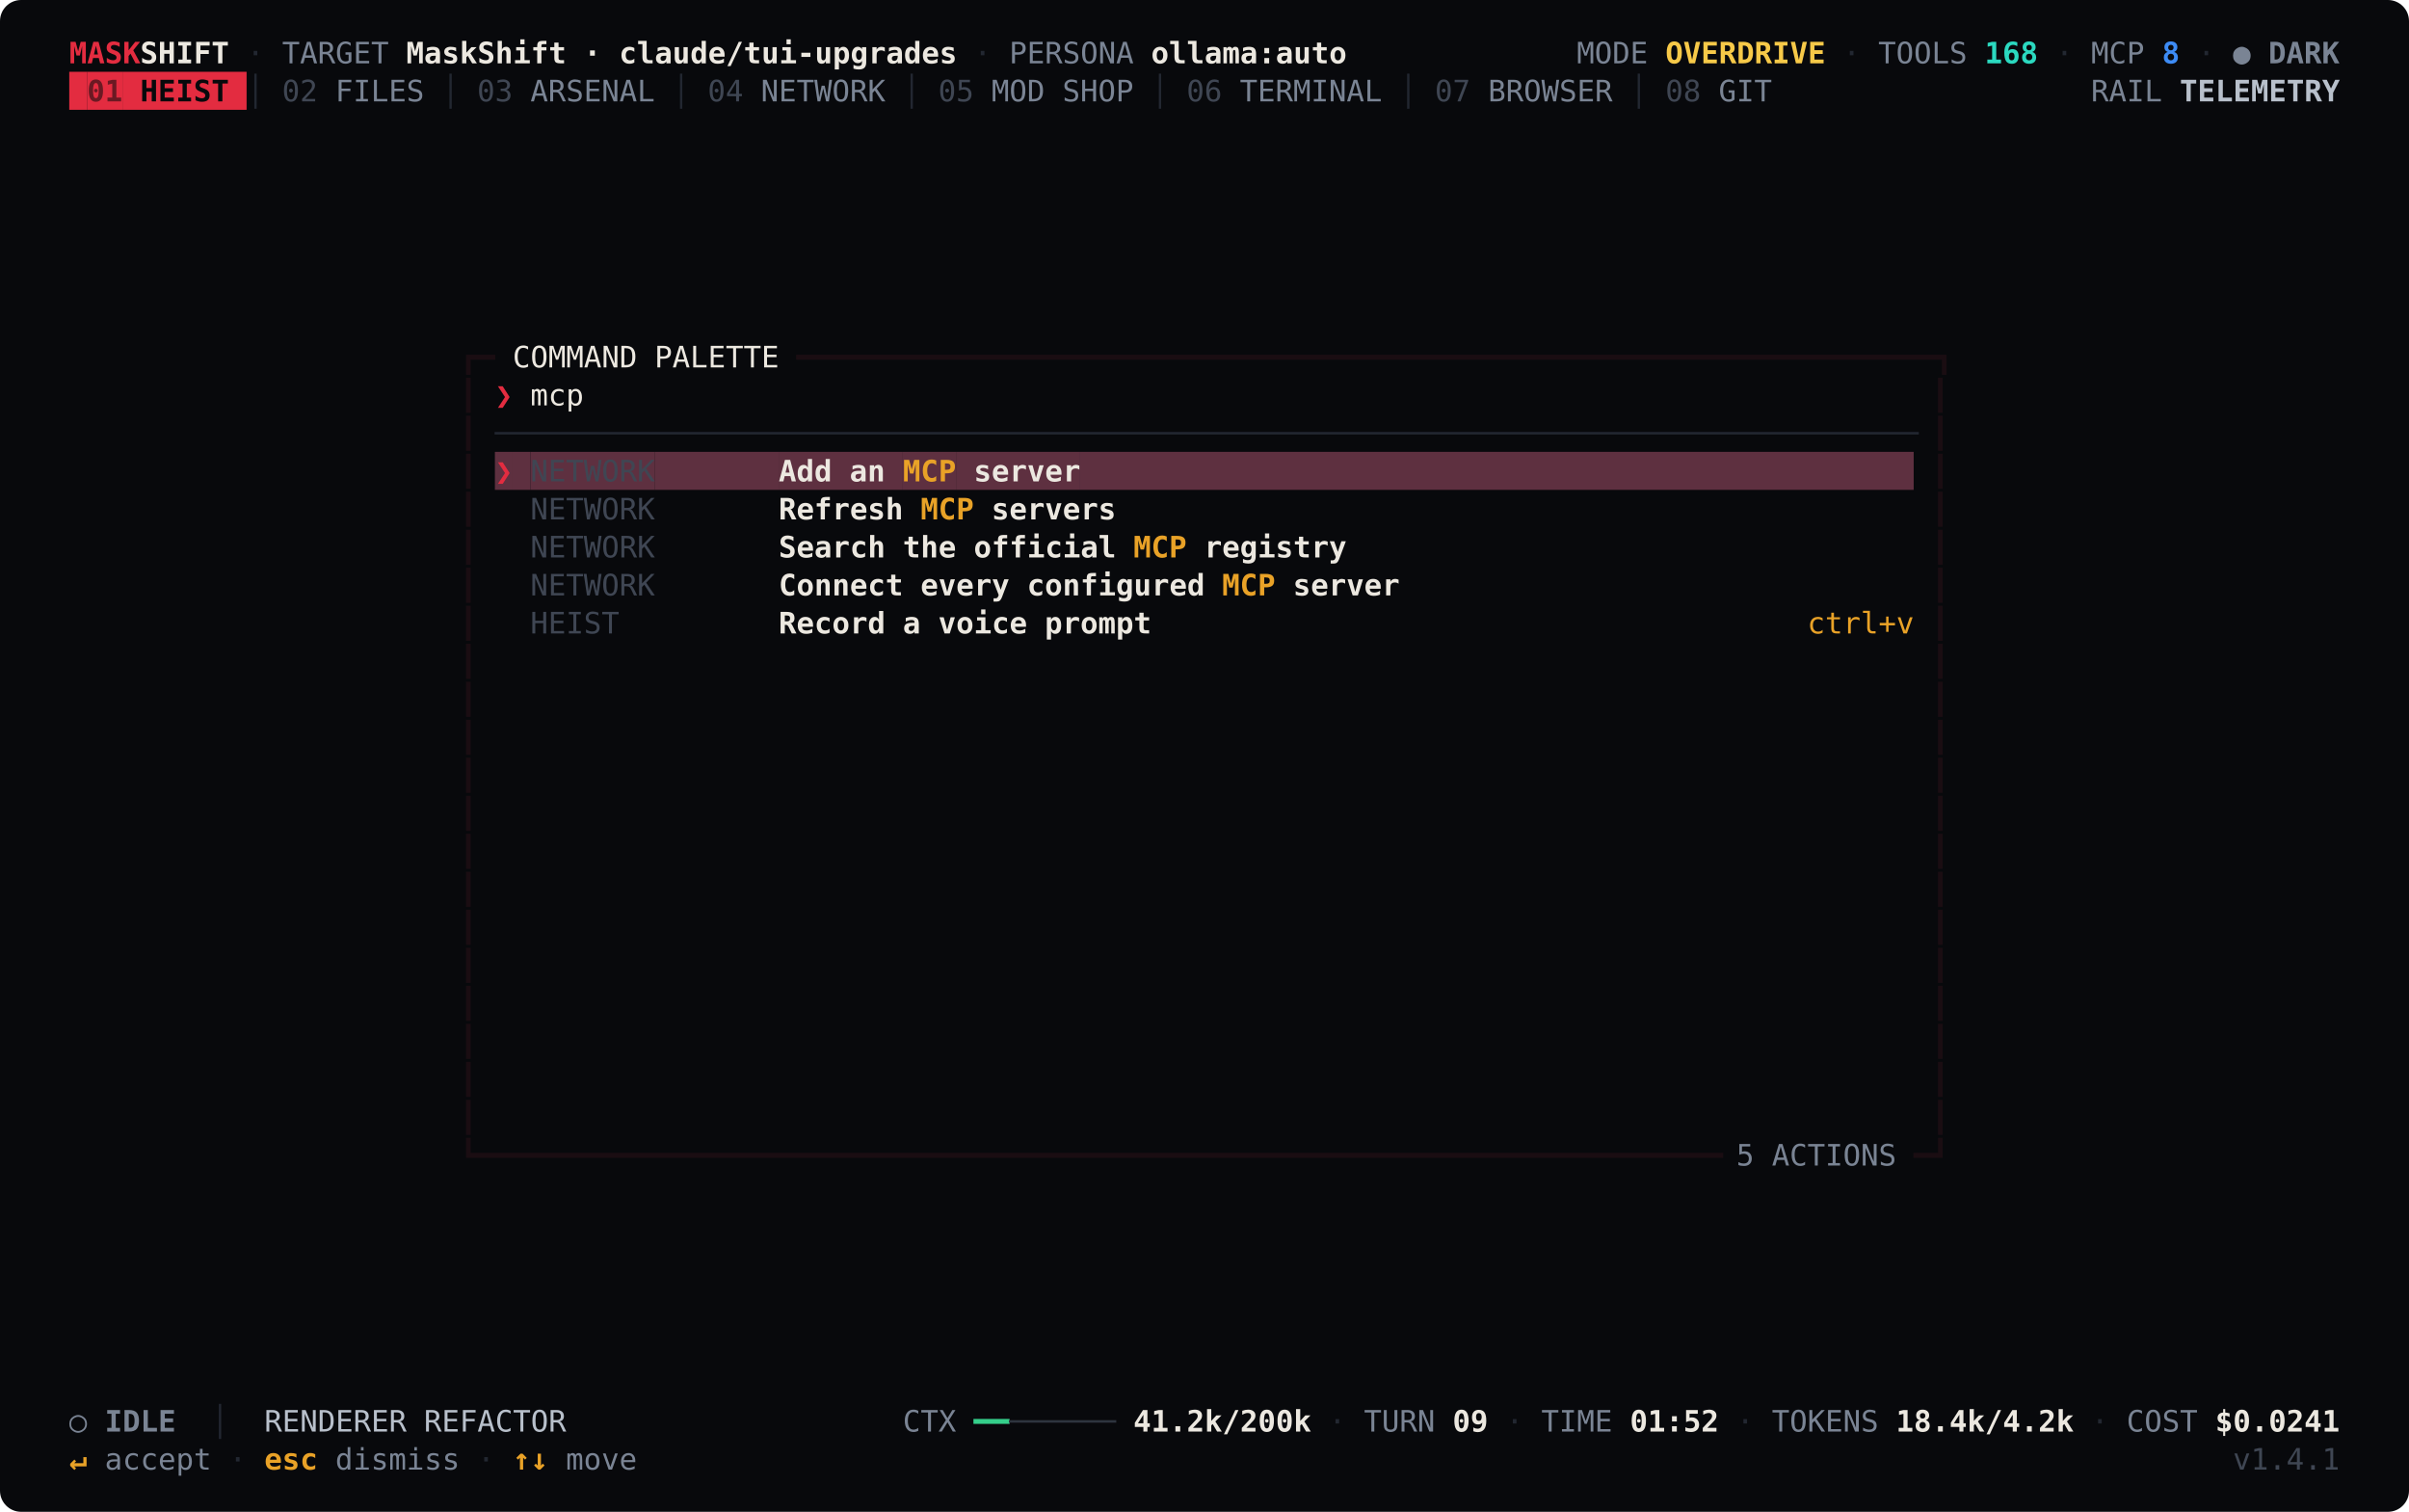
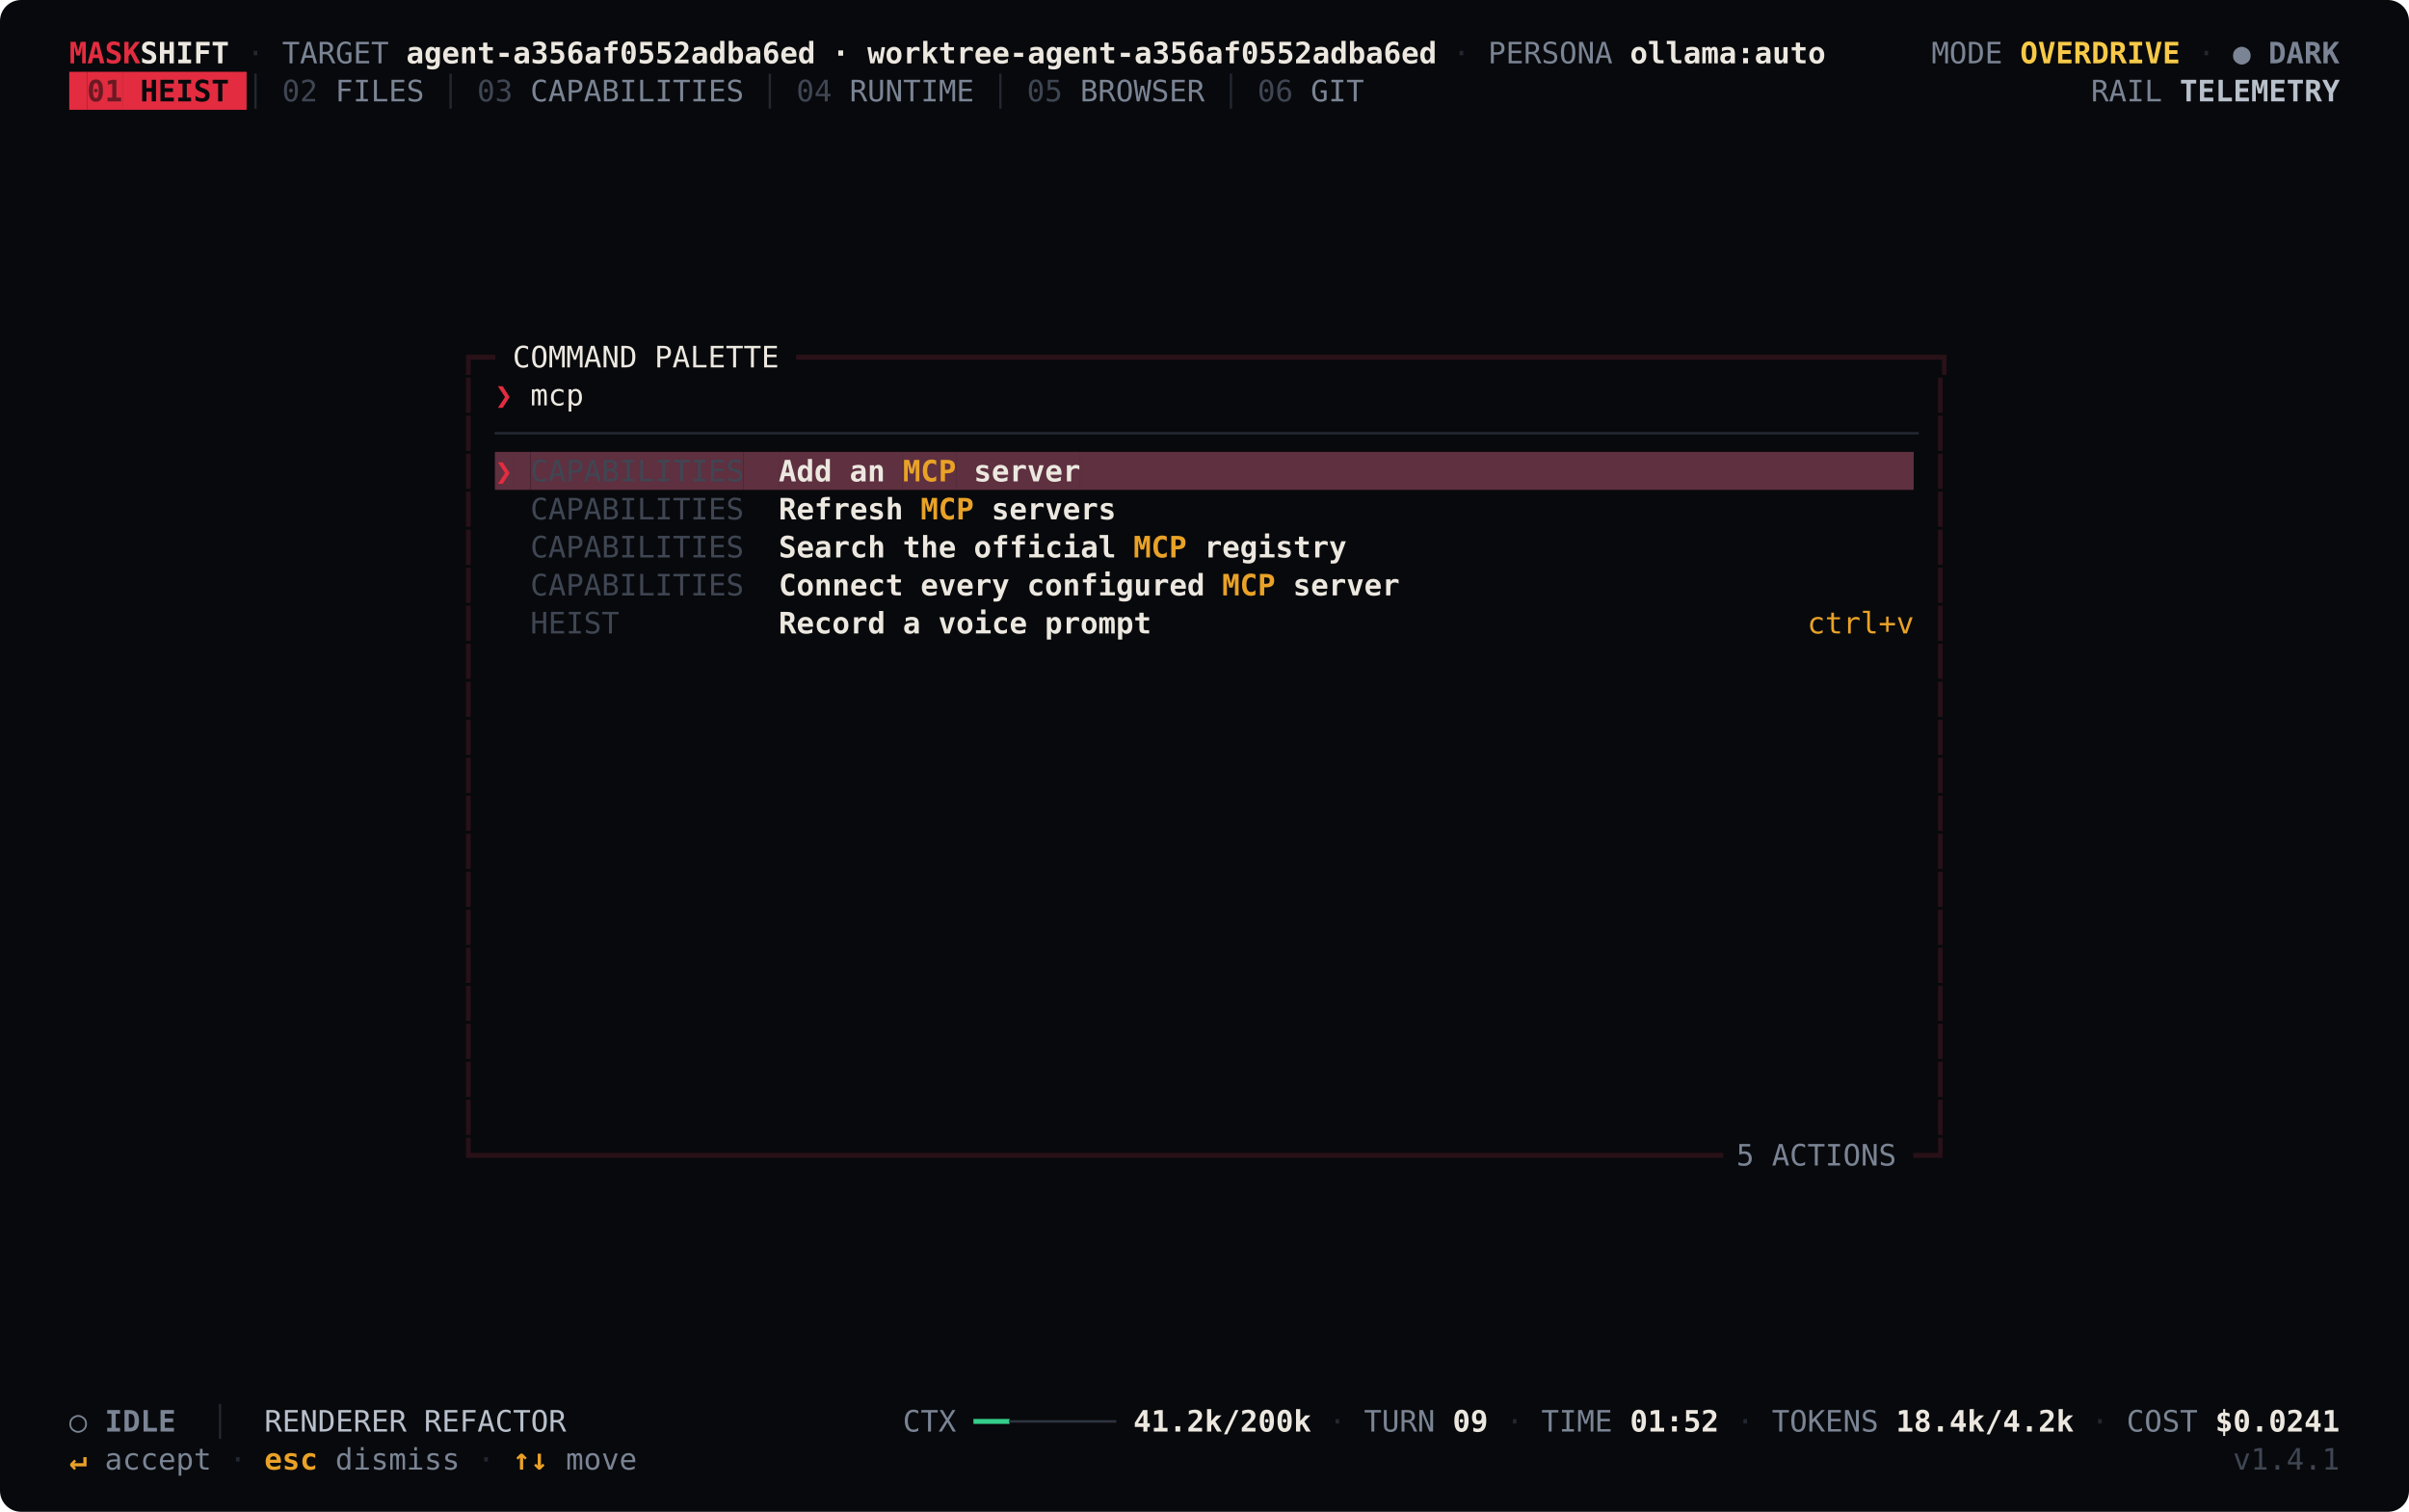
<svg xmlns="http://www.w3.org/2000/svg" width="1141" height="716" viewBox="0 0 1141 716" role="img" aria-label="MaskShift — command palette">
  <rect width="100%" height="100%" rx="10" fill="#08090C" />
  <g font-family="SFMono-Regular, Menlo, Consolas, DejaVu Sans Mono, monospace" font-size="14" xml:space="preserve">
    <text x="32.80" y="30.00" fill="#e32c40" textLength="33.60" lengthAdjust="spacingAndGlyphs" font-weight="700">MASK</text>
    <text x="66.40" y="30.00" fill="#ece8e0" textLength="42.00" lengthAdjust="spacingAndGlyphs" font-weight="700">SHIFT</text>
    <text x="116.80" y="30.00" fill="#222731" textLength="8.40" lengthAdjust="spacingAndGlyphs">·</text>
    <text x="133.60" y="30.00" fill="#7a8494" textLength="50.40" lengthAdjust="spacingAndGlyphs">TARGET</text>
-     <text x="192.40" y="30.00" fill="#ece8e0" textLength="75.60" lengthAdjust="spacingAndGlyphs" font-weight="700">MaskShift</text>
-     <text x="276.40" y="30.00" fill="#ece8e0" textLength="8.40" lengthAdjust="spacingAndGlyphs" font-weight="700">·</text>
-     <text x="293.20" y="30.00" fill="#ece8e0" textLength="159.60" lengthAdjust="spacingAndGlyphs" font-weight="700">claude/tui-upgrades</text>
-     <text x="461.20" y="30.00" fill="#222731" textLength="8.40" lengthAdjust="spacingAndGlyphs">·</text>
-     <text x="478.00" y="30.00" fill="#7a8494" textLength="58.80" lengthAdjust="spacingAndGlyphs">PERSONA</text>
-     <text x="545.20" y="30.00" fill="#ece8e0" textLength="92.40" lengthAdjust="spacingAndGlyphs" font-weight="700">ollama:auto</text>
-     <text x="746.80" y="30.00" fill="#7a8494" textLength="33.60" lengthAdjust="spacingAndGlyphs">MODE</text>
-     <text x="788.80" y="30.00" fill="#f7c948" textLength="75.60" lengthAdjust="spacingAndGlyphs" font-weight="700">OVERDRIVE</text>
-     <text x="872.80" y="30.00" fill="#222731" textLength="8.40" lengthAdjust="spacingAndGlyphs">·</text>
-     <text x="889.60" y="30.00" fill="#7a8494" textLength="42.00" lengthAdjust="spacingAndGlyphs">TOOLS</text>
-     <text x="940.00" y="30.00" fill="#2bd9c0" textLength="25.20" lengthAdjust="spacingAndGlyphs" font-weight="700">168</text>
-     <text x="973.60" y="30.00" fill="#222731" textLength="8.40" lengthAdjust="spacingAndGlyphs">·</text>
-     <text x="990.40" y="30.00" fill="#7a8494" textLength="25.20" lengthAdjust="spacingAndGlyphs">MCP</text>
-     <text x="1024.00" y="30.00" fill="#3d8bf5" textLength="8.40" lengthAdjust="spacingAndGlyphs" font-weight="700">8</text>
+     <text x="192.40" y="30.00" fill="#ece8e0" textLength="193.20" lengthAdjust="spacingAndGlyphs" font-weight="700">agent-a356af0552adba6ed</text>
+     <text x="394.00" y="30.00" fill="#ece8e0" textLength="8.40" lengthAdjust="spacingAndGlyphs" font-weight="700">·</text>
+     <text x="410.80" y="30.00" fill="#ece8e0" textLength="268.80" lengthAdjust="spacingAndGlyphs" font-weight="700">worktree-agent-a356af0552adba6ed</text>
+     <text x="688.00" y="30.00" fill="#222731" textLength="8.40" lengthAdjust="spacingAndGlyphs">·</text>
+     <text x="704.80" y="30.00" fill="#7a8494" textLength="58.80" lengthAdjust="spacingAndGlyphs">PERSONA</text>
+     <text x="772.00" y="30.00" fill="#ece8e0" textLength="92.40" lengthAdjust="spacingAndGlyphs" font-weight="700">ollama:auto</text>
+     <text x="914.80" y="30.00" fill="#7a8494" textLength="33.60" lengthAdjust="spacingAndGlyphs">MODE</text>
+     <text x="956.80" y="30.00" fill="#f7c948" textLength="75.60" lengthAdjust="spacingAndGlyphs" font-weight="700">OVERDRIVE</text>
    <text x="1040.80" y="30.00" fill="#222731" textLength="8.40" lengthAdjust="spacingAndGlyphs">·</text>
    <text x="1057.60" y="30.00" fill="#7a8494" textLength="8.40" lengthAdjust="spacingAndGlyphs">●</text>
    <text x="1074.40" y="30.00" fill="#7a8494" textLength="33.60" lengthAdjust="spacingAndGlyphs" font-weight="700">DARK</text>
    <rect x="32.80" y="34.00" width="8.40" height="18" fill="#e32c40" />
    <rect x="41.20" y="34.00" width="16.80" height="18" fill="#e32c40" />
    <text x="41.20" y="48.00" fill="#6b1923" textLength="16.80" lengthAdjust="spacingAndGlyphs" font-weight="700">01</text>
    <rect x="58.00" y="34.00" width="58.80" height="18" fill="#e32c40" />
    <text x="66.40" y="48.00" fill="#08090c" textLength="42.00" lengthAdjust="spacingAndGlyphs" font-weight="700">HEIST</text>
    <text x="116.80" y="48.00" fill="#222731" textLength="8.40" lengthAdjust="spacingAndGlyphs">│</text>
    <text x="133.60" y="48.00" fill="#3f4653" textLength="16.80" lengthAdjust="spacingAndGlyphs">02</text>
    <text x="158.80" y="48.00" fill="#7a8494" textLength="42.00" lengthAdjust="spacingAndGlyphs">FILES</text>
    <text x="209.20" y="48.00" fill="#222731" textLength="8.40" lengthAdjust="spacingAndGlyphs">│</text>
    <text x="226.00" y="48.00" fill="#3f4653" textLength="16.80" lengthAdjust="spacingAndGlyphs">03</text>
-     <text x="251.20" y="48.00" fill="#7a8494" textLength="58.80" lengthAdjust="spacingAndGlyphs">ARSENAL</text>
-     <text x="318.40" y="48.00" fill="#222731" textLength="8.40" lengthAdjust="spacingAndGlyphs">│</text>
-     <text x="335.20" y="48.00" fill="#3f4653" textLength="16.80" lengthAdjust="spacingAndGlyphs">04</text>
-     <text x="360.40" y="48.00" fill="#7a8494" textLength="58.80" lengthAdjust="spacingAndGlyphs">NETWORK</text>
-     <text x="427.60" y="48.00" fill="#222731" textLength="8.40" lengthAdjust="spacingAndGlyphs">│</text>
-     <text x="444.40" y="48.00" fill="#3f4653" textLength="16.80" lengthAdjust="spacingAndGlyphs">05</text>
-     <text x="469.60" y="48.00" fill="#7a8494" textLength="25.20" lengthAdjust="spacingAndGlyphs">MOD</text>
-     <text x="503.20" y="48.00" fill="#7a8494" textLength="33.60" lengthAdjust="spacingAndGlyphs">SHOP</text>
-     <text x="545.20" y="48.00" fill="#222731" textLength="8.40" lengthAdjust="spacingAndGlyphs">│</text>
-     <text x="562.00" y="48.00" fill="#3f4653" textLength="16.80" lengthAdjust="spacingAndGlyphs">06</text>
-     <text x="587.20" y="48.00" fill="#7a8494" textLength="67.20" lengthAdjust="spacingAndGlyphs">TERMINAL</text>
-     <text x="662.80" y="48.00" fill="#222731" textLength="8.40" lengthAdjust="spacingAndGlyphs">│</text>
-     <text x="679.60" y="48.00" fill="#3f4653" textLength="16.80" lengthAdjust="spacingAndGlyphs">07</text>
-     <text x="704.80" y="48.00" fill="#7a8494" textLength="58.80" lengthAdjust="spacingAndGlyphs">BROWSER</text>
-     <text x="772.00" y="48.00" fill="#222731" textLength="8.40" lengthAdjust="spacingAndGlyphs">│</text>
-     <text x="788.80" y="48.00" fill="#3f4653" textLength="16.80" lengthAdjust="spacingAndGlyphs">08</text>
-     <text x="814.00" y="48.00" fill="#7a8494" textLength="25.20" lengthAdjust="spacingAndGlyphs">GIT</text>
+     <text x="251.20" y="48.00" fill="#7a8494" textLength="100.80" lengthAdjust="spacingAndGlyphs">CAPABILITIES</text>
+     <text x="360.40" y="48.00" fill="#222731" textLength="8.40" lengthAdjust="spacingAndGlyphs">│</text>
+     <text x="377.20" y="48.00" fill="#3f4653" textLength="16.80" lengthAdjust="spacingAndGlyphs">04</text>
+     <text x="402.40" y="48.00" fill="#7a8494" textLength="58.80" lengthAdjust="spacingAndGlyphs">RUNTIME</text>
+     <text x="469.60" y="48.00" fill="#222731" textLength="8.40" lengthAdjust="spacingAndGlyphs">│</text>
+     <text x="486.40" y="48.00" fill="#3f4653" textLength="16.80" lengthAdjust="spacingAndGlyphs">05</text>
+     <text x="511.60" y="48.00" fill="#7a8494" textLength="58.80" lengthAdjust="spacingAndGlyphs">BROWSER</text>
+     <text x="578.80" y="48.00" fill="#222731" textLength="8.40" lengthAdjust="spacingAndGlyphs">│</text>
+     <text x="595.60" y="48.00" fill="#3f4653" textLength="16.80" lengthAdjust="spacingAndGlyphs">06</text>
+     <text x="620.80" y="48.00" fill="#7a8494" textLength="25.20" lengthAdjust="spacingAndGlyphs">GIT</text>
    <text x="990.40" y="48.00" fill="#7a8494" textLength="33.60" lengthAdjust="spacingAndGlyphs">RAIL</text>
    <text x="1032.40" y="48.00" fill="#b8c0cb" textLength="75.60" lengthAdjust="spacingAndGlyphs" font-weight="700">TELEMETRY</text>
-     <text x="217.60" y="174.00" fill="#1a0d12" textLength="16.80" lengthAdjust="spacingAndGlyphs">┏━</text>
+     <text x="217.60" y="174.00" fill="#291118" textLength="16.80" lengthAdjust="spacingAndGlyphs">┏━</text>
    <text x="242.80" y="174.00" fill="#ece8e0" textLength="58.80" lengthAdjust="spacingAndGlyphs">COMMAND</text>
    <text x="310.00" y="174.00" fill="#ece8e0" textLength="58.80" lengthAdjust="spacingAndGlyphs">PALETTE</text>
-     <text x="377.20" y="174.00" fill="#1a0d12" textLength="546.00" lengthAdjust="spacingAndGlyphs">━━━━━━━━━━━━━━━━━━━━━━━━━━━━━━━━━━━━━━━━━━━━━━━━━━━━━━━━━━━━━━━━┓</text>
-     <text x="217.60" y="192.00" fill="#1a0d12" textLength="8.40" lengthAdjust="spacingAndGlyphs">┃</text>
+     <text x="377.20" y="174.00" fill="#291118" textLength="546.00" lengthAdjust="spacingAndGlyphs">━━━━━━━━━━━━━━━━━━━━━━━━━━━━━━━━━━━━━━━━━━━━━━━━━━━━━━━━━━━━━━━━┓</text>
+     <text x="217.60" y="192.00" fill="#291118" textLength="8.40" lengthAdjust="spacingAndGlyphs">┃</text>
    <text x="234.40" y="192.00" fill="#e32c40" textLength="8.40" lengthAdjust="spacingAndGlyphs">❯</text>
    <text x="251.20" y="192.00" fill="#ece8e0" textLength="25.20" lengthAdjust="spacingAndGlyphs">mcp</text>
-     <text x="914.80" y="192.00" fill="#1a0d12" textLength="8.40" lengthAdjust="spacingAndGlyphs">┃</text>
-     <text x="217.60" y="210.00" fill="#1a0d12" textLength="8.40" lengthAdjust="spacingAndGlyphs">┃</text>
+     <text x="914.80" y="192.00" fill="#291118" textLength="8.40" lengthAdjust="spacingAndGlyphs">┃</text>
+     <text x="217.60" y="210.00" fill="#291118" textLength="8.40" lengthAdjust="spacingAndGlyphs">┃</text>
    <text x="234.40" y="210.00" fill="#222731" textLength="672.00" lengthAdjust="spacingAndGlyphs">────────────────────────────────────────────────────────────────────────────────</text>
-     <text x="914.80" y="210.00" fill="#1a0d12" textLength="8.40" lengthAdjust="spacingAndGlyphs">┃</text>
-     <text x="217.60" y="228.00" fill="#1a0d12" textLength="8.40" lengthAdjust="spacingAndGlyphs">┃</text>
+     <text x="914.80" y="210.00" fill="#291118" textLength="8.40" lengthAdjust="spacingAndGlyphs">┃</text>
+     <text x="217.60" y="228.00" fill="#291118" textLength="8.40" lengthAdjust="spacingAndGlyphs">┃</text>
    <rect x="234.40" y="214.00" width="8.40" height="18" fill="#5e3040" />
    <text x="234.40" y="228.00" fill="#e32c40" textLength="8.40" lengthAdjust="spacingAndGlyphs">❯</text>
    <rect x="242.80" y="214.00" width="8.40" height="18" fill="#5e3040" />
-     <rect x="251.20" y="214.00" width="58.80" height="18" fill="#5e3040" />
-     <text x="251.20" y="228.00" fill="#3f4653" textLength="58.80" lengthAdjust="spacingAndGlyphs">NETWORK</text>
-     <rect x="310.00" y="214.00" width="58.80" height="18" fill="#5e3040" />
+     <rect x="251.20" y="214.00" width="100.80" height="18" fill="#5e3040" />
+     <text x="251.20" y="228.00" fill="#3f4653" textLength="100.80" lengthAdjust="spacingAndGlyphs">CAPABILITIES</text>
+     <rect x="352.00" y="214.00" width="16.80" height="18" fill="#5e3040" />
    <rect x="368.80" y="214.00" width="58.80" height="18" fill="#5e3040" />
    <text x="368.80" y="228.00" fill="#ece8e0" textLength="25.20" lengthAdjust="spacingAndGlyphs" font-weight="700">Add</text>
    <text x="402.40" y="228.00" fill="#ece8e0" textLength="16.80" lengthAdjust="spacingAndGlyphs" font-weight="700">an</text>
    <rect x="427.60" y="214.00" width="25.20" height="18" fill="#5e3040" />
    <text x="427.60" y="228.00" fill="#e9a227" textLength="25.20" lengthAdjust="spacingAndGlyphs" font-weight="700">MCP</text>
    <rect x="452.80" y="214.00" width="58.80" height="18" fill="#5e3040" />
    <text x="461.20" y="228.00" fill="#ece8e0" textLength="50.40" lengthAdjust="spacingAndGlyphs" font-weight="700">server</text>
    <rect x="511.60" y="214.00" width="394.80" height="18" fill="#5e3040" />
-     <text x="914.80" y="228.00" fill="#1a0d12" textLength="8.40" lengthAdjust="spacingAndGlyphs">┃</text>
-     <text x="217.60" y="246.00" fill="#1a0d12" textLength="8.40" lengthAdjust="spacingAndGlyphs">┃</text>
-     <text x="251.20" y="246.00" fill="#3f4653" textLength="58.80" lengthAdjust="spacingAndGlyphs">NETWORK</text>
+     <text x="914.80" y="228.00" fill="#291118" textLength="8.40" lengthAdjust="spacingAndGlyphs">┃</text>
+     <text x="217.60" y="246.00" fill="#291118" textLength="8.40" lengthAdjust="spacingAndGlyphs">┃</text>
+     <text x="251.20" y="246.00" fill="#3f4653" textLength="100.80" lengthAdjust="spacingAndGlyphs">CAPABILITIES</text>
    <text x="368.80" y="246.00" fill="#ece8e0" textLength="58.80" lengthAdjust="spacingAndGlyphs" font-weight="700">Refresh</text>
    <text x="436.00" y="246.00" fill="#e9a227" textLength="25.20" lengthAdjust="spacingAndGlyphs" font-weight="700">MCP</text>
    <text x="469.60" y="246.00" fill="#ece8e0" textLength="58.80" lengthAdjust="spacingAndGlyphs" font-weight="700">servers</text>
-     <text x="914.80" y="246.00" fill="#1a0d12" textLength="8.40" lengthAdjust="spacingAndGlyphs">┃</text>
-     <text x="217.60" y="264.00" fill="#1a0d12" textLength="8.40" lengthAdjust="spacingAndGlyphs">┃</text>
-     <text x="251.20" y="264.00" fill="#3f4653" textLength="58.80" lengthAdjust="spacingAndGlyphs">NETWORK</text>
+     <text x="914.80" y="246.00" fill="#291118" textLength="8.40" lengthAdjust="spacingAndGlyphs">┃</text>
+     <text x="217.60" y="264.00" fill="#291118" textLength="8.40" lengthAdjust="spacingAndGlyphs">┃</text>
+     <text x="251.20" y="264.00" fill="#3f4653" textLength="100.80" lengthAdjust="spacingAndGlyphs">CAPABILITIES</text>
    <text x="368.80" y="264.00" fill="#ece8e0" textLength="50.40" lengthAdjust="spacingAndGlyphs" font-weight="700">Search</text>
    <text x="427.60" y="264.00" fill="#ece8e0" textLength="25.20" lengthAdjust="spacingAndGlyphs" font-weight="700">the</text>
    <text x="461.20" y="264.00" fill="#ece8e0" textLength="67.20" lengthAdjust="spacingAndGlyphs" font-weight="700">official</text>
    <text x="536.80" y="264.00" fill="#e9a227" textLength="25.20" lengthAdjust="spacingAndGlyphs" font-weight="700">MCP</text>
    <text x="570.40" y="264.00" fill="#ece8e0" textLength="67.20" lengthAdjust="spacingAndGlyphs" font-weight="700">registry</text>
-     <text x="914.80" y="264.00" fill="#1a0d12" textLength="8.40" lengthAdjust="spacingAndGlyphs">┃</text>
-     <text x="217.60" y="282.00" fill="#1a0d12" textLength="8.40" lengthAdjust="spacingAndGlyphs">┃</text>
-     <text x="251.20" y="282.00" fill="#3f4653" textLength="58.80" lengthAdjust="spacingAndGlyphs">NETWORK</text>
+     <text x="914.80" y="264.00" fill="#291118" textLength="8.40" lengthAdjust="spacingAndGlyphs">┃</text>
+     <text x="217.60" y="282.00" fill="#291118" textLength="8.40" lengthAdjust="spacingAndGlyphs">┃</text>
+     <text x="251.20" y="282.00" fill="#3f4653" textLength="100.80" lengthAdjust="spacingAndGlyphs">CAPABILITIES</text>
    <text x="368.80" y="282.00" fill="#ece8e0" textLength="58.80" lengthAdjust="spacingAndGlyphs" font-weight="700">Connect</text>
    <text x="436.00" y="282.00" fill="#ece8e0" textLength="42.00" lengthAdjust="spacingAndGlyphs" font-weight="700">every</text>
    <text x="486.40" y="282.00" fill="#ece8e0" textLength="84.00" lengthAdjust="spacingAndGlyphs" font-weight="700">configured</text>
    <text x="578.80" y="282.00" fill="#e9a227" textLength="25.20" lengthAdjust="spacingAndGlyphs" font-weight="700">MCP</text>
    <text x="612.40" y="282.00" fill="#ece8e0" textLength="50.40" lengthAdjust="spacingAndGlyphs" font-weight="700">server</text>
-     <text x="914.80" y="282.00" fill="#1a0d12" textLength="8.40" lengthAdjust="spacingAndGlyphs">┃</text>
-     <text x="217.60" y="300.00" fill="#1a0d12" textLength="8.40" lengthAdjust="spacingAndGlyphs">┃</text>
+     <text x="914.80" y="282.00" fill="#291118" textLength="8.40" lengthAdjust="spacingAndGlyphs">┃</text>
+     <text x="217.60" y="300.00" fill="#291118" textLength="8.40" lengthAdjust="spacingAndGlyphs">┃</text>
    <text x="251.20" y="300.00" fill="#3f4653" textLength="42.00" lengthAdjust="spacingAndGlyphs">HEIST</text>
    <text x="368.80" y="300.00" fill="#ece8e0" textLength="50.40" lengthAdjust="spacingAndGlyphs" font-weight="700">Record</text>
    <text x="427.60" y="300.00" fill="#ece8e0" textLength="8.40" lengthAdjust="spacingAndGlyphs" font-weight="700">a</text>
    <text x="444.40" y="300.00" fill="#ece8e0" textLength="42.00" lengthAdjust="spacingAndGlyphs" font-weight="700">voice</text>
    <text x="494.80" y="300.00" fill="#ece8e0" textLength="50.40" lengthAdjust="spacingAndGlyphs" font-weight="700">prompt</text>
    <text x="856.00" y="300.00" fill="#e9a227" textLength="50.40" lengthAdjust="spacingAndGlyphs">ctrl+v</text>
-     <text x="914.80" y="300.00" fill="#1a0d12" textLength="8.40" lengthAdjust="spacingAndGlyphs">┃</text>
-     <text x="217.60" y="318.00" fill="#1a0d12" textLength="8.40" lengthAdjust="spacingAndGlyphs">┃</text>
-     <text x="914.80" y="318.00" fill="#1a0d12" textLength="8.40" lengthAdjust="spacingAndGlyphs">┃</text>
-     <text x="217.60" y="336.00" fill="#1a0d12" textLength="8.40" lengthAdjust="spacingAndGlyphs">┃</text>
-     <text x="914.80" y="336.00" fill="#1a0d12" textLength="8.40" lengthAdjust="spacingAndGlyphs">┃</text>
-     <text x="217.60" y="354.00" fill="#1a0d12" textLength="8.40" lengthAdjust="spacingAndGlyphs">┃</text>
-     <text x="914.80" y="354.00" fill="#1a0d12" textLength="8.40" lengthAdjust="spacingAndGlyphs">┃</text>
-     <text x="217.60" y="372.00" fill="#1a0d12" textLength="8.40" lengthAdjust="spacingAndGlyphs">┃</text>
-     <text x="914.80" y="372.00" fill="#1a0d12" textLength="8.40" lengthAdjust="spacingAndGlyphs">┃</text>
-     <text x="217.60" y="390.00" fill="#1a0d12" textLength="8.40" lengthAdjust="spacingAndGlyphs">┃</text>
-     <text x="914.80" y="390.00" fill="#1a0d12" textLength="8.40" lengthAdjust="spacingAndGlyphs">┃</text>
-     <text x="217.60" y="408.00" fill="#1a0d12" textLength="8.40" lengthAdjust="spacingAndGlyphs">┃</text>
-     <text x="914.80" y="408.00" fill="#1a0d12" textLength="8.40" lengthAdjust="spacingAndGlyphs">┃</text>
-     <text x="217.60" y="426.00" fill="#1a0d12" textLength="8.40" lengthAdjust="spacingAndGlyphs">┃</text>
-     <text x="914.80" y="426.00" fill="#1a0d12" textLength="8.40" lengthAdjust="spacingAndGlyphs">┃</text>
-     <text x="217.60" y="444.00" fill="#1a0d12" textLength="8.40" lengthAdjust="spacingAndGlyphs">┃</text>
-     <text x="914.80" y="444.00" fill="#1a0d12" textLength="8.40" lengthAdjust="spacingAndGlyphs">┃</text>
-     <text x="217.60" y="462.00" fill="#1a0d12" textLength="8.40" lengthAdjust="spacingAndGlyphs">┃</text>
-     <text x="914.80" y="462.00" fill="#1a0d12" textLength="8.40" lengthAdjust="spacingAndGlyphs">┃</text>
-     <text x="217.60" y="480.00" fill="#1a0d12" textLength="8.40" lengthAdjust="spacingAndGlyphs">┃</text>
-     <text x="914.80" y="480.00" fill="#1a0d12" textLength="8.40" lengthAdjust="spacingAndGlyphs">┃</text>
-     <text x="217.60" y="498.00" fill="#1a0d12" textLength="8.40" lengthAdjust="spacingAndGlyphs">┃</text>
-     <text x="914.80" y="498.00" fill="#1a0d12" textLength="8.40" lengthAdjust="spacingAndGlyphs">┃</text>
-     <text x="217.60" y="516.00" fill="#1a0d12" textLength="8.40" lengthAdjust="spacingAndGlyphs">┃</text>
-     <text x="914.80" y="516.00" fill="#1a0d12" textLength="8.40" lengthAdjust="spacingAndGlyphs">┃</text>
-     <text x="217.60" y="534.00" fill="#1a0d12" textLength="8.40" lengthAdjust="spacingAndGlyphs">┃</text>
-     <text x="914.80" y="534.00" fill="#1a0d12" textLength="8.40" lengthAdjust="spacingAndGlyphs">┃</text>
-     <text x="217.60" y="552.00" fill="#1a0d12" textLength="596.40" lengthAdjust="spacingAndGlyphs">┗━━━━━━━━━━━━━━━━━━━━━━━━━━━━━━━━━━━━━━━━━━━━━━━━━━━━━━━━━━━━━━━━━━━━━━</text>
+     <text x="914.80" y="300.00" fill="#291118" textLength="8.40" lengthAdjust="spacingAndGlyphs">┃</text>
+     <text x="217.60" y="318.00" fill="#291118" textLength="8.40" lengthAdjust="spacingAndGlyphs">┃</text>
+     <text x="914.80" y="318.00" fill="#291118" textLength="8.40" lengthAdjust="spacingAndGlyphs">┃</text>
+     <text x="217.60" y="336.00" fill="#291118" textLength="8.40" lengthAdjust="spacingAndGlyphs">┃</text>
+     <text x="914.80" y="336.00" fill="#291118" textLength="8.40" lengthAdjust="spacingAndGlyphs">┃</text>
+     <text x="217.60" y="354.00" fill="#291118" textLength="8.40" lengthAdjust="spacingAndGlyphs">┃</text>
+     <text x="914.80" y="354.00" fill="#291118" textLength="8.40" lengthAdjust="spacingAndGlyphs">┃</text>
+     <text x="217.60" y="372.00" fill="#291118" textLength="8.40" lengthAdjust="spacingAndGlyphs">┃</text>
+     <text x="914.80" y="372.00" fill="#291118" textLength="8.40" lengthAdjust="spacingAndGlyphs">┃</text>
+     <text x="217.60" y="390.00" fill="#291118" textLength="8.40" lengthAdjust="spacingAndGlyphs">┃</text>
+     <text x="914.80" y="390.00" fill="#291118" textLength="8.40" lengthAdjust="spacingAndGlyphs">┃</text>
+     <text x="217.60" y="408.00" fill="#291118" textLength="8.40" lengthAdjust="spacingAndGlyphs">┃</text>
+     <text x="914.80" y="408.00" fill="#291118" textLength="8.40" lengthAdjust="spacingAndGlyphs">┃</text>
+     <text x="217.60" y="426.00" fill="#291118" textLength="8.40" lengthAdjust="spacingAndGlyphs">┃</text>
+     <text x="914.80" y="426.00" fill="#291118" textLength="8.40" lengthAdjust="spacingAndGlyphs">┃</text>
+     <text x="217.60" y="444.00" fill="#291118" textLength="8.40" lengthAdjust="spacingAndGlyphs">┃</text>
+     <text x="914.80" y="444.00" fill="#291118" textLength="8.40" lengthAdjust="spacingAndGlyphs">┃</text>
+     <text x="217.60" y="462.00" fill="#291118" textLength="8.40" lengthAdjust="spacingAndGlyphs">┃</text>
+     <text x="914.80" y="462.00" fill="#291118" textLength="8.40" lengthAdjust="spacingAndGlyphs">┃</text>
+     <text x="217.60" y="480.00" fill="#291118" textLength="8.40" lengthAdjust="spacingAndGlyphs">┃</text>
+     <text x="914.80" y="480.00" fill="#291118" textLength="8.40" lengthAdjust="spacingAndGlyphs">┃</text>
+     <text x="217.60" y="498.00" fill="#291118" textLength="8.40" lengthAdjust="spacingAndGlyphs">┃</text>
+     <text x="914.80" y="498.00" fill="#291118" textLength="8.40" lengthAdjust="spacingAndGlyphs">┃</text>
+     <text x="217.60" y="516.00" fill="#291118" textLength="8.40" lengthAdjust="spacingAndGlyphs">┃</text>
+     <text x="914.80" y="516.00" fill="#291118" textLength="8.40" lengthAdjust="spacingAndGlyphs">┃</text>
+     <text x="217.60" y="534.00" fill="#291118" textLength="8.40" lengthAdjust="spacingAndGlyphs">┃</text>
+     <text x="914.80" y="534.00" fill="#291118" textLength="8.40" lengthAdjust="spacingAndGlyphs">┃</text>
+     <text x="217.60" y="552.00" fill="#291118" textLength="596.40" lengthAdjust="spacingAndGlyphs">┗━━━━━━━━━━━━━━━━━━━━━━━━━━━━━━━━━━━━━━━━━━━━━━━━━━━━━━━━━━━━━━━━━━━━━━</text>
    <text x="822.40" y="552.00" fill="#7a8494" textLength="8.40" lengthAdjust="spacingAndGlyphs">5</text>
    <text x="839.20" y="552.00" fill="#7a8494" textLength="58.80" lengthAdjust="spacingAndGlyphs">ACTIONS</text>
-     <text x="906.40" y="552.00" fill="#1a0d12" textLength="16.80" lengthAdjust="spacingAndGlyphs">━┛</text>
+     <text x="906.40" y="552.00" fill="#291118" textLength="16.80" lengthAdjust="spacingAndGlyphs">━┛</text>
    <text x="32.80" y="678.00" fill="#7a8494" textLength="8.40" lengthAdjust="spacingAndGlyphs">○</text>
    <text x="49.60" y="678.00" fill="#7a8494" textLength="33.60" lengthAdjust="spacingAndGlyphs" font-weight="700">IDLE</text>
    <text x="100.00" y="678.00" fill="#222731" textLength="8.40" lengthAdjust="spacingAndGlyphs">│</text>
    <text x="125.20" y="678.00" fill="#b8c0cb" textLength="67.20" lengthAdjust="spacingAndGlyphs">RENDERER</text>
    <text x="200.80" y="678.00" fill="#b8c0cb" textLength="67.20" lengthAdjust="spacingAndGlyphs">REFACTOR</text>
    <text x="427.60" y="678.00" fill="#7a8494" textLength="25.20" lengthAdjust="spacingAndGlyphs">CTX</text>
    <text x="461.20" y="678.00" fill="#35cf8b" textLength="16.80" lengthAdjust="spacingAndGlyphs">━━</text>
    <text x="478.00" y="678.00" fill="#2e343f" textLength="50.40" lengthAdjust="spacingAndGlyphs">──────</text>
    <text x="536.80" y="678.00" fill="#ece8e0" textLength="84.00" lengthAdjust="spacingAndGlyphs" font-weight="700">41.2k/200k</text>
    <text x="629.20" y="678.00" fill="#222731" textLength="8.40" lengthAdjust="spacingAndGlyphs">·</text>
    <text x="646.00" y="678.00" fill="#7a8494" textLength="33.60" lengthAdjust="spacingAndGlyphs">TURN</text>
    <text x="688.00" y="678.00" fill="#ece8e0" textLength="16.80" lengthAdjust="spacingAndGlyphs" font-weight="700">09</text>
    <text x="713.20" y="678.00" fill="#222731" textLength="8.40" lengthAdjust="spacingAndGlyphs">·</text>
    <text x="730.00" y="678.00" fill="#7a8494" textLength="33.60" lengthAdjust="spacingAndGlyphs">TIME</text>
    <text x="772.00" y="678.00" fill="#ece8e0" textLength="42.00" lengthAdjust="spacingAndGlyphs" font-weight="700">01:52</text>
    <text x="822.40" y="678.00" fill="#222731" textLength="8.40" lengthAdjust="spacingAndGlyphs">·</text>
    <text x="839.20" y="678.00" fill="#7a8494" textLength="50.40" lengthAdjust="spacingAndGlyphs">TOKENS</text>
    <text x="898.00" y="678.00" fill="#ece8e0" textLength="84.00" lengthAdjust="spacingAndGlyphs" font-weight="700">18.4k/4.2k</text>
    <text x="990.40" y="678.00" fill="#222731" textLength="8.40" lengthAdjust="spacingAndGlyphs">·</text>
    <text x="1007.20" y="678.00" fill="#7a8494" textLength="33.60" lengthAdjust="spacingAndGlyphs">COST</text>
    <text x="1049.20" y="678.00" fill="#ece8e0" textLength="58.80" lengthAdjust="spacingAndGlyphs" font-weight="700">$0.0241</text>
    <text x="32.80" y="696.00" fill="#e9a227" textLength="8.40" lengthAdjust="spacingAndGlyphs" font-weight="700">↵</text>
    <text x="49.60" y="696.00" fill="#7a8494" textLength="50.40" lengthAdjust="spacingAndGlyphs">accept</text>
    <text x="108.40" y="696.00" fill="#222731" textLength="8.40" lengthAdjust="spacingAndGlyphs">·</text>
    <text x="125.20" y="696.00" fill="#e9a227" textLength="25.20" lengthAdjust="spacingAndGlyphs" font-weight="700">esc</text>
    <text x="158.80" y="696.00" fill="#7a8494" textLength="58.80" lengthAdjust="spacingAndGlyphs">dismiss</text>
    <text x="226.00" y="696.00" fill="#222731" textLength="8.40" lengthAdjust="spacingAndGlyphs">·</text>
    <text x="242.80" y="696.00" fill="#e9a227" textLength="16.80" lengthAdjust="spacingAndGlyphs" font-weight="700">↑↓</text>
    <text x="268.00" y="696.00" fill="#7a8494" textLength="33.60" lengthAdjust="spacingAndGlyphs">move</text>
    <text x="1057.60" y="696.00" fill="#3f4653" textLength="50.40" lengthAdjust="spacingAndGlyphs">v1.4.1</text>
  </g>
</svg>
